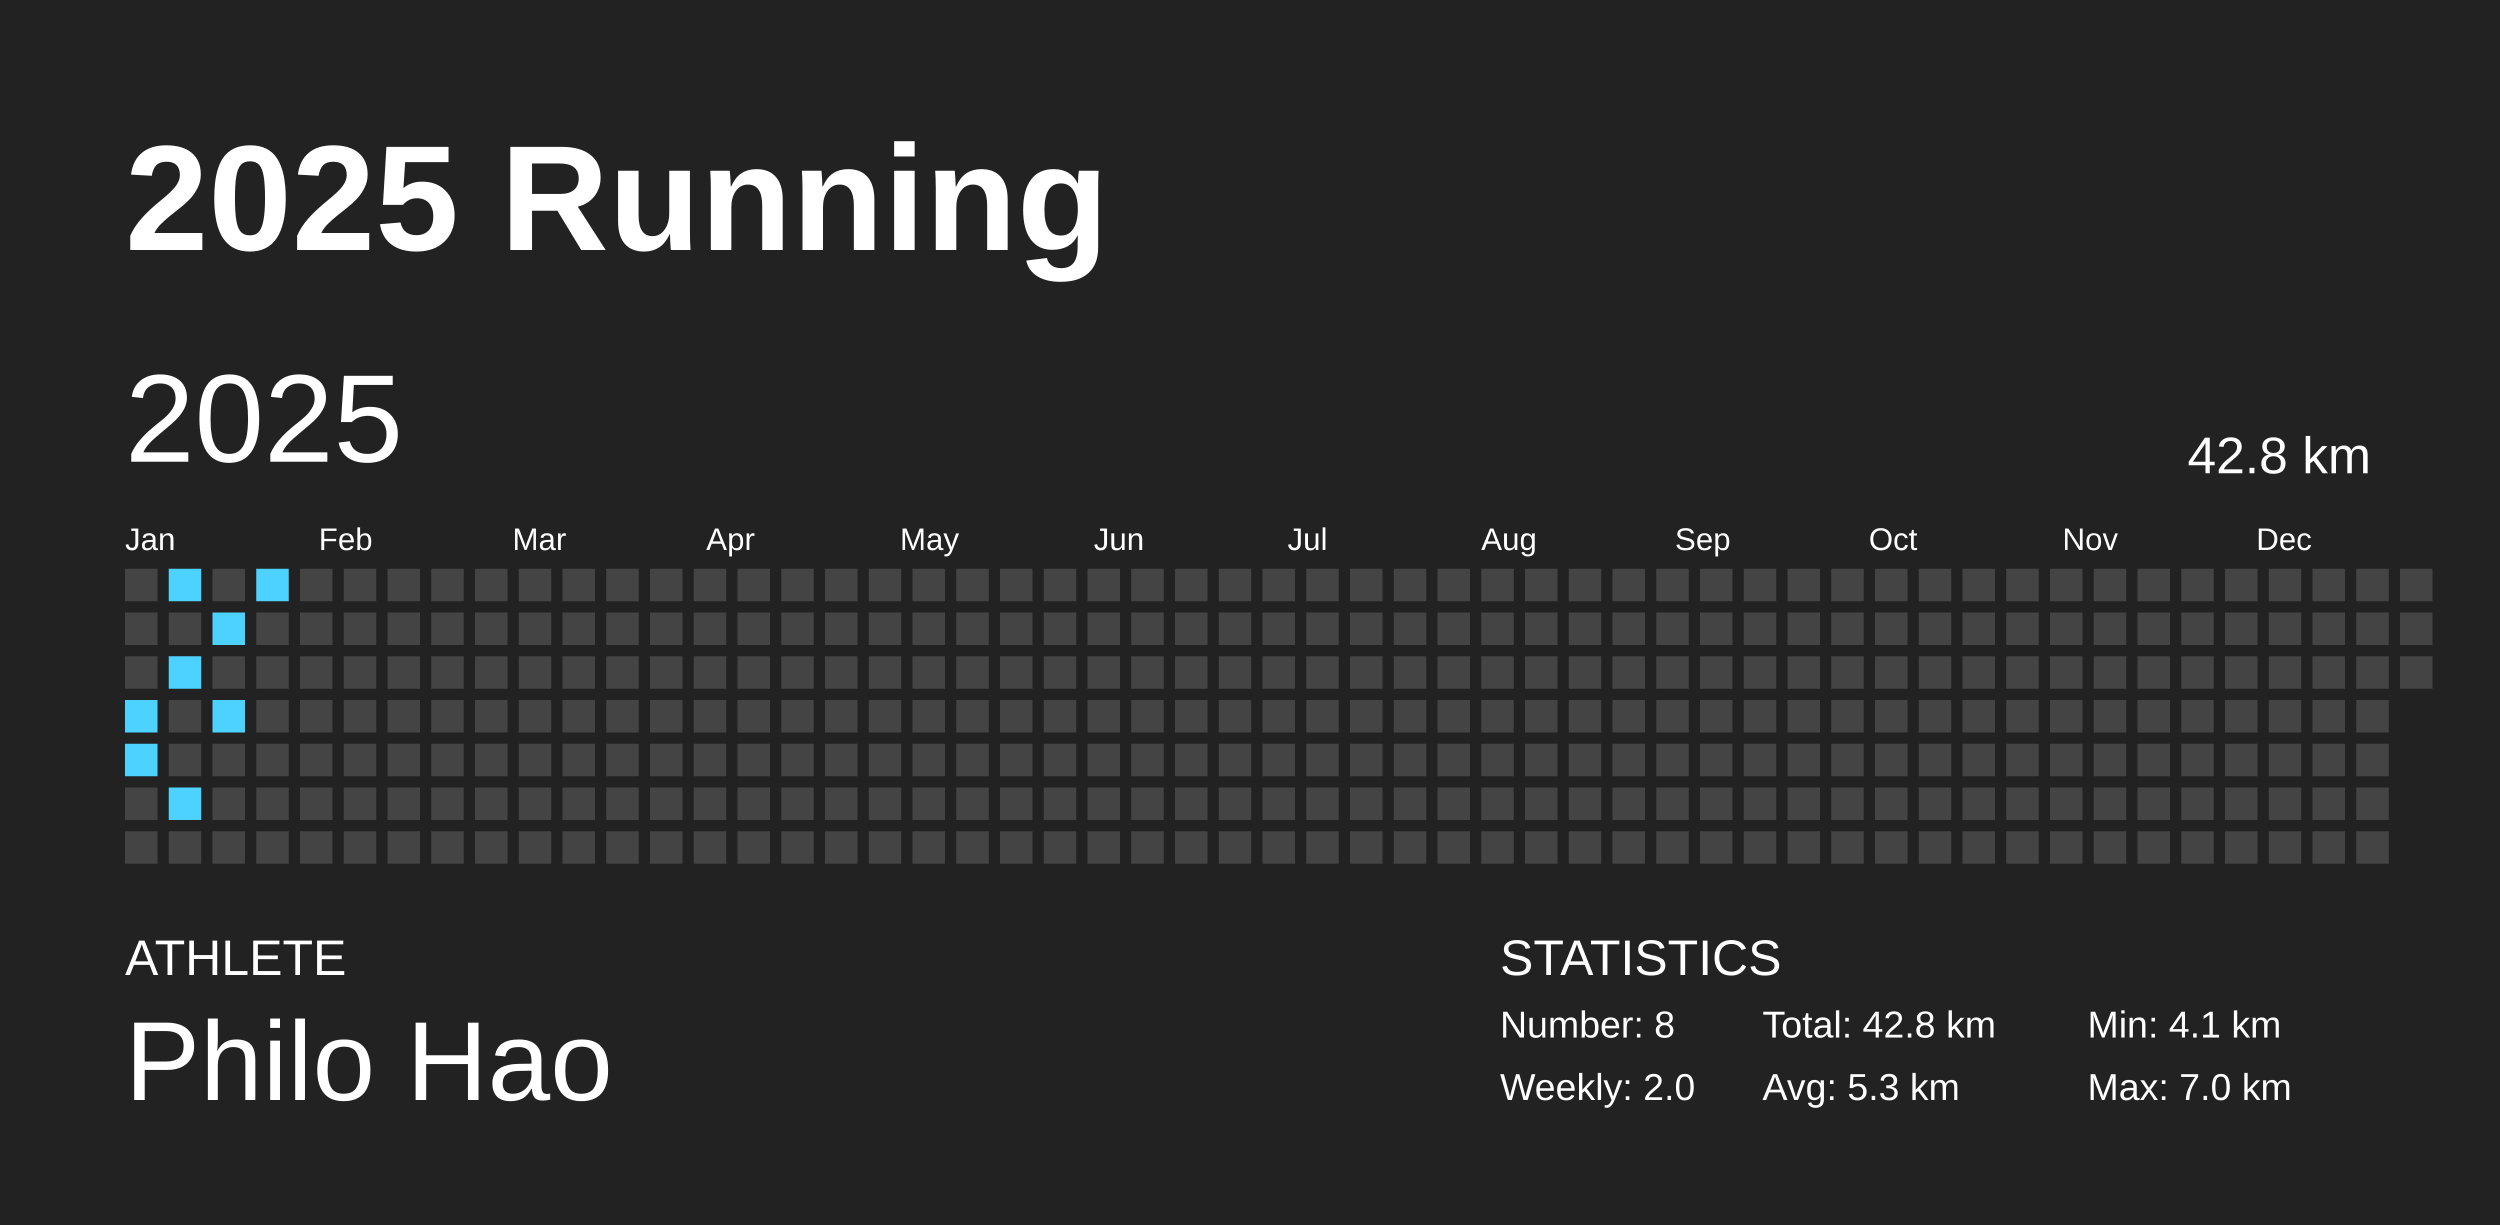
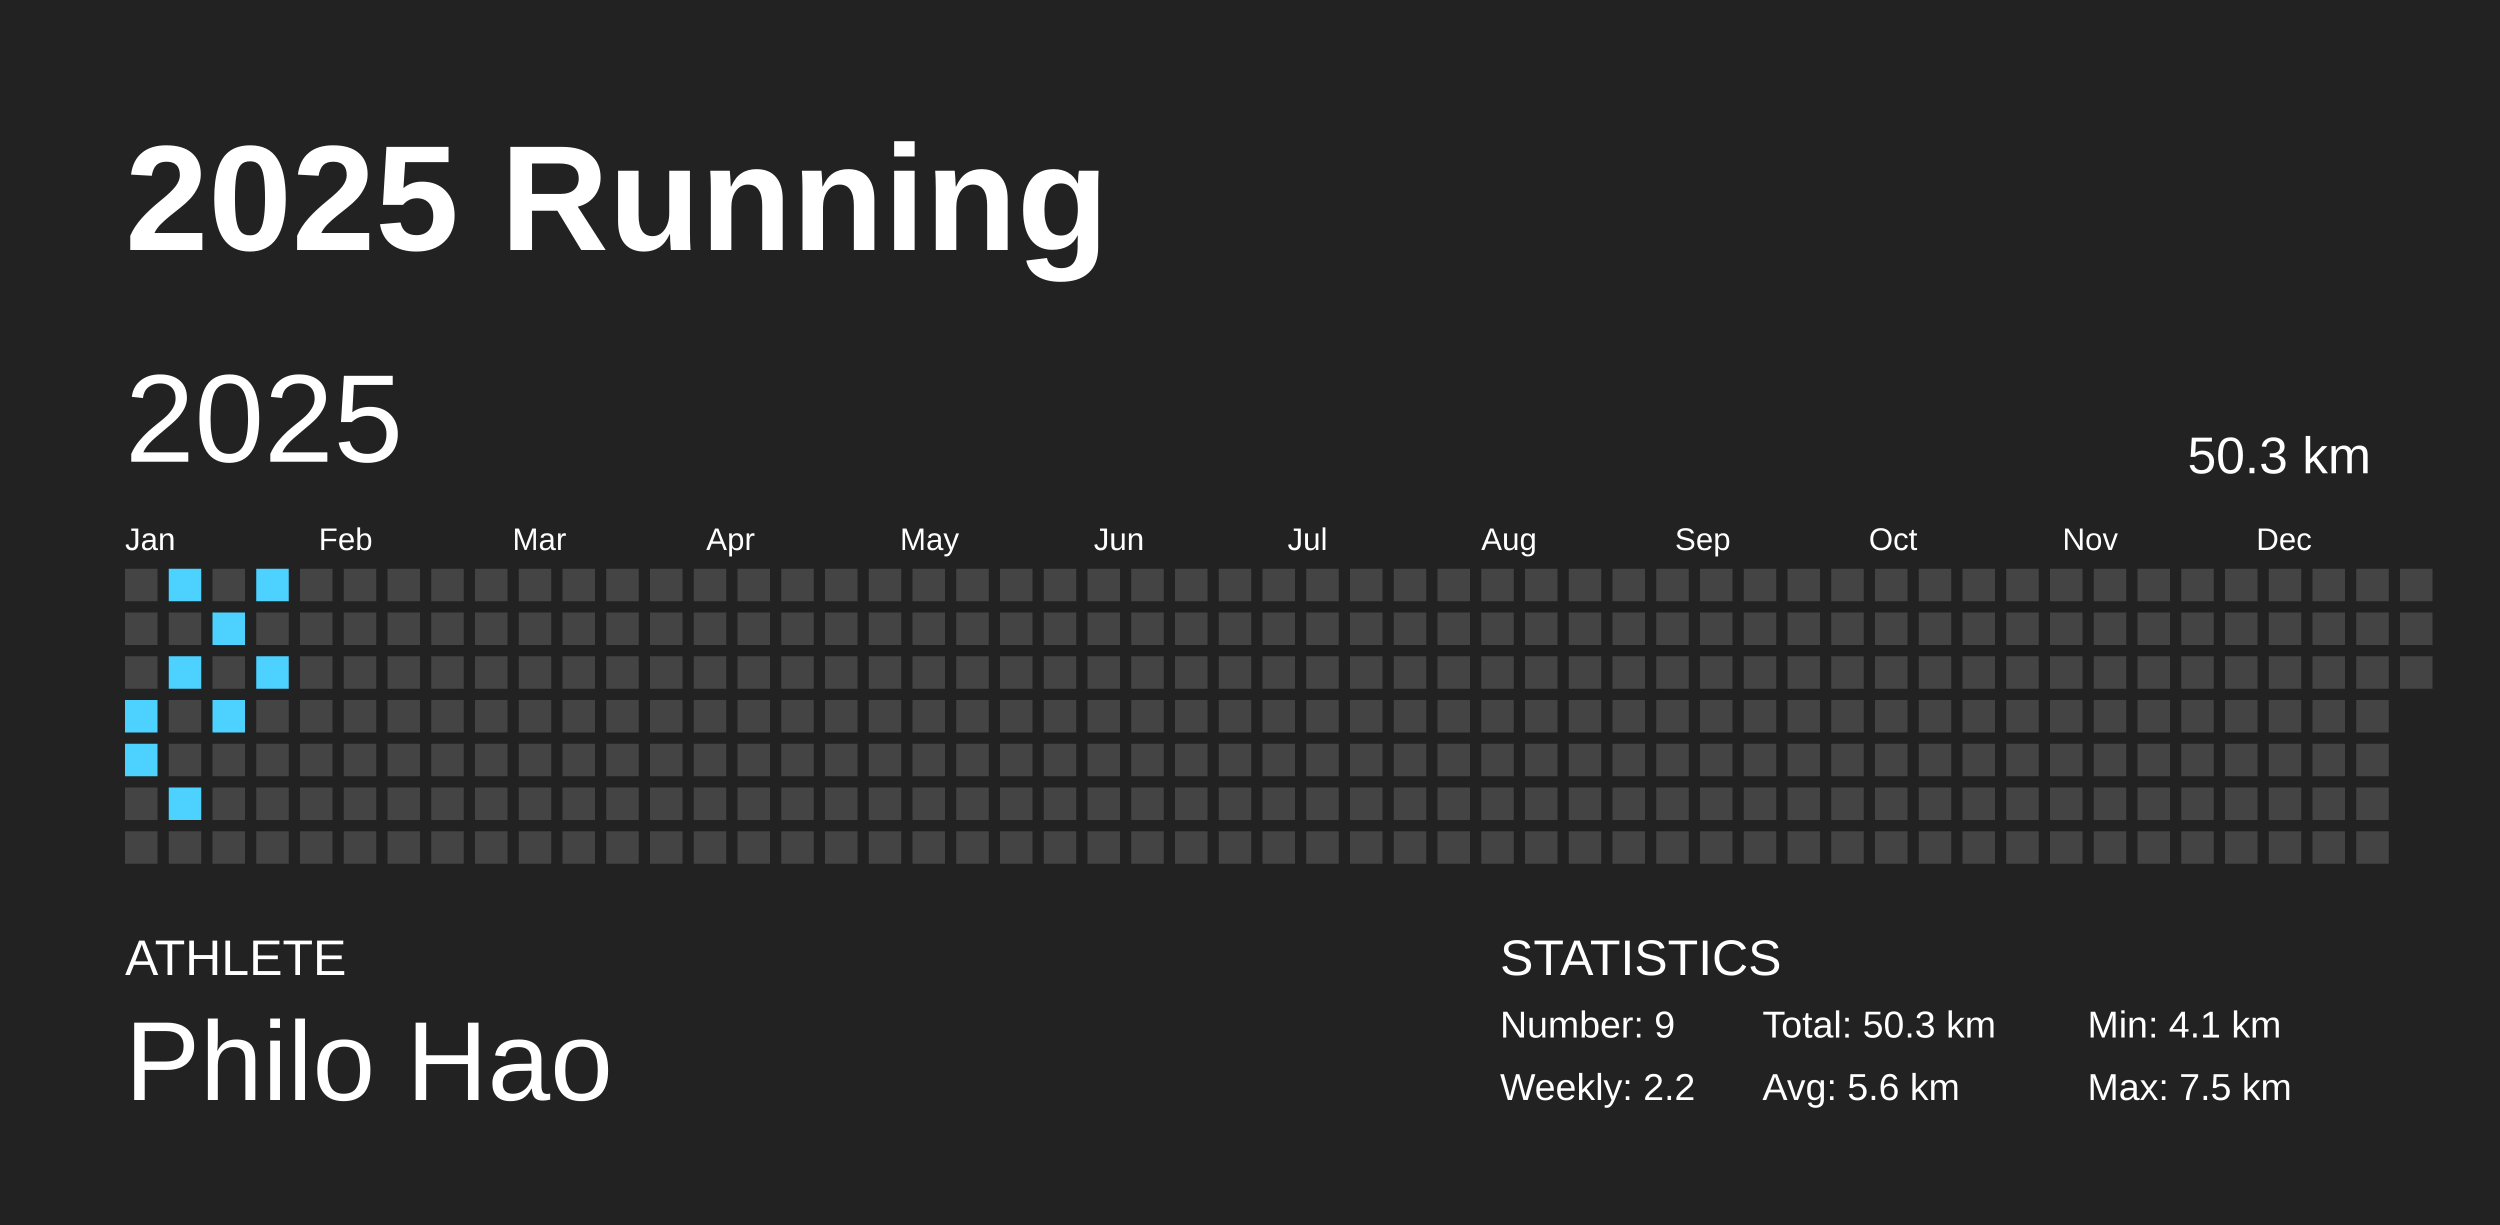
<svg xmlns="http://www.w3.org/2000/svg" baseProfile="full" height="98mm" version="1.1" viewBox="0,0,200,98" width="200mm">
  <defs />
  <rect fill="#222222" height="98" width="200" x="0" y="0" />
  <text fill="#FFFFFF" style="font-size:12px; font-family:Arial; font-weight:bold;" x="10" y="20">2025 Running</text>
  <text fill="#FFFFFF" style="font-size:4px; font-family:Arial" x="10" y="78">ATHLETE</text>
  <text fill="#FFFFFF" style="font-size:9px; font-family:Arial" x="10" y="88">Philo Hao</text>
  <text fill="#FFFFFF" style="font-size:4px; font-family:Arial" x="120" y="78">STATISTICS</text>
-   <text fill="#FFFFFF" style="font-size:3px; font-family:Arial" x="120" y="83">Number: 8</text>
-   <text fill="#FFFFFF" style="font-size:3px; font-family:Arial" x="120" y="88">Weekly: 2.0</text>
-   <text fill="#FFFFFF" style="font-size:3px; font-family:Arial" x="141" y="83">Total: 42.8 km</text>
-   <text fill="#FFFFFF" style="font-size:3px; font-family:Arial" x="141" y="88">Avg: 5.3 km</text>
+   <text fill="#FFFFFF" style="font-size:3px; font-family:Arial" x="120" y="83">Number: 9</text>
+   <text fill="#FFFFFF" style="font-size:3px; font-family:Arial" x="120" y="88">Weekly: 2.2</text>
+   <text fill="#FFFFFF" style="font-size:3px; font-family:Arial" x="141" y="83">Total: 50.3 km</text>
+   <text fill="#FFFFFF" style="font-size:3px; font-family:Arial" x="141" y="88">Avg: 5.6 km</text>
  <text fill="#FFFFFF" style="font-size:3px; font-family:Arial" x="167" y="83">Min: 4.1 km</text>
-   <text fill="#FFFFFF" style="font-size:3px; font-family:Arial" x="167" y="88">Max: 7.0 km</text>
+   <text fill="#FFFFFF" style="font-size:3px; font-family:Arial" x="167" y="88">Max: 7.5 km</text>
  <text dominant-baseline="hanging" fill="#FFFFFF" style="font-size:10.0px; font-family:Arial;" x="10" y="30">2025</text>
-   <text dominant-baseline="hanging" fill="#FFFFFF" style="font-size:4.125px; font-family:Arial;" x="175" y="35">42.8 km</text>
+   <text dominant-baseline="hanging" fill="#FFFFFF" style="font-size:4.125px; font-family:Arial;" x="175" y="35">50.3 km</text>
  <text fill="#FFFFFF" style="font-size:2.5px; font-family:Arial" x="10.0" y="44">Jan</text>
  <text fill="#FFFFFF" style="font-size:2.5px; font-family:Arial" x="25.5" y="44">Feb</text>
  <text fill="#FFFFFF" style="font-size:2.5px; font-family:Arial" x="41.0" y="44">Mar</text>
  <text fill="#FFFFFF" style="font-size:2.5px; font-family:Arial" x="56.5" y="44">Apr</text>
  <text fill="#FFFFFF" style="font-size:2.5px; font-family:Arial" x="72.0" y="44">May</text>
  <text fill="#FFFFFF" style="font-size:2.5px; font-family:Arial" x="87.5" y="44">Jun</text>
  <text fill="#FFFFFF" style="font-size:2.5px; font-family:Arial" x="103.0" y="44">Jul</text>
  <text fill="#FFFFFF" style="font-size:2.5px; font-family:Arial" x="118.5" y="44">Aug</text>
  <text fill="#FFFFFF" style="font-size:2.5px; font-family:Arial" x="134.0" y="44">Sep</text>
  <text fill="#FFFFFF" style="font-size:2.5px; font-family:Arial" x="149.5" y="44">Oct</text>
  <text fill="#FFFFFF" style="font-size:2.5px; font-family:Arial" x="165.0" y="44">Nov</text>
  <text fill="#FFFFFF" style="font-size:2.5px; font-family:Arial" x="180.5" y="44">Dec</text>
  <rect fill="#444444" height="2.6" width="2.6" x="10.0" y="45.5" />
  <rect fill="#444444" height="2.6" width="2.6" x="10.0" y="49.0" />
  <rect fill="#444444" height="2.6" width="2.6" x="10.0" y="52.5" />
  <rect fill="#4dd2ff" height="2.6" width="2.6" x="10.0" y="56.0" />
  <rect fill="#4dd2ff" height="2.6" width="2.6" x="10.0" y="59.5" />
  <rect fill="#444444" height="2.6" width="2.6" x="10.0" y="63.0" />
  <rect fill="#444444" height="2.6" width="2.6" x="10.0" y="66.5" />
  <rect fill="#4dd2ff" height="2.6" width="2.6" x="13.5" y="45.5" />
  <rect fill="#444444" height="2.6" width="2.6" x="13.5" y="49.0" />
  <rect fill="#4dd2ff" height="2.6" width="2.6" x="13.5" y="52.5" />
  <rect fill="#444444" height="2.6" width="2.6" x="13.5" y="56.0" />
  <rect fill="#444444" height="2.6" width="2.6" x="13.5" y="59.5" />
  <rect fill="#4dd2ff" height="2.6" width="2.6" x="13.5" y="63.0" />
  <rect fill="#444444" height="2.6" width="2.6" x="13.5" y="66.5" />
  <rect fill="#444444" height="2.6" width="2.6" x="17.0" y="45.5" />
  <rect fill="#4dd2ff" height="2.6" width="2.6" x="17.0" y="49.0" />
  <rect fill="#444444" height="2.6" width="2.6" x="17.0" y="52.5" />
  <rect fill="#4dd2ff" height="2.6" width="2.6" x="17.0" y="56.0" />
  <rect fill="#444444" height="2.6" width="2.6" x="17.0" y="59.5" />
  <rect fill="#444444" height="2.6" width="2.6" x="17.0" y="63.0" />
  <rect fill="#444444" height="2.6" width="2.6" x="17.0" y="66.5" />
  <rect fill="#4dd2ff" height="2.6" width="2.6" x="20.5" y="45.5" />
  <rect fill="#444444" height="2.6" width="2.6" x="20.5" y="49.0" />
-   <rect fill="#444444" height="2.6" width="2.6" x="20.5" y="52.5" />
+   <rect fill="#4dd2ff" height="2.6" width="2.6" x="20.5" y="52.5" />
  <rect fill="#444444" height="2.6" width="2.6" x="20.5" y="56.0" />
  <rect fill="#444444" height="2.6" width="2.6" x="20.5" y="59.5" />
  <rect fill="#444444" height="2.6" width="2.6" x="20.5" y="63.0" />
  <rect fill="#444444" height="2.6" width="2.6" x="20.5" y="66.5" />
  <rect fill="#444444" height="2.6" width="2.6" x="24.0" y="45.5" />
  <rect fill="#444444" height="2.6" width="2.6" x="24.0" y="49.0" />
  <rect fill="#444444" height="2.6" width="2.6" x="24.0" y="52.5" />
  <rect fill="#444444" height="2.6" width="2.6" x="24.0" y="56.0" />
  <rect fill="#444444" height="2.6" width="2.6" x="24.0" y="59.5" />
  <rect fill="#444444" height="2.6" width="2.6" x="24.0" y="63.0" />
  <rect fill="#444444" height="2.6" width="2.6" x="24.0" y="66.5" />
  <rect fill="#444444" height="2.6" width="2.6" x="27.5" y="45.5" />
  <rect fill="#444444" height="2.6" width="2.6" x="27.5" y="49.0" />
  <rect fill="#444444" height="2.6" width="2.6" x="27.5" y="52.5" />
  <rect fill="#444444" height="2.6" width="2.6" x="27.5" y="56.0" />
  <rect fill="#444444" height="2.6" width="2.6" x="27.5" y="59.5" />
  <rect fill="#444444" height="2.6" width="2.6" x="27.5" y="63.0" />
  <rect fill="#444444" height="2.6" width="2.6" x="27.5" y="66.5" />
  <rect fill="#444444" height="2.6" width="2.6" x="31.0" y="45.5" />
  <rect fill="#444444" height="2.6" width="2.6" x="31.0" y="49.0" />
  <rect fill="#444444" height="2.6" width="2.6" x="31.0" y="52.5" />
  <rect fill="#444444" height="2.6" width="2.6" x="31.0" y="56.0" />
  <rect fill="#444444" height="2.6" width="2.6" x="31.0" y="59.5" />
  <rect fill="#444444" height="2.6" width="2.6" x="31.0" y="63.0" />
  <rect fill="#444444" height="2.6" width="2.6" x="31.0" y="66.5" />
  <rect fill="#444444" height="2.6" width="2.6" x="34.5" y="45.5" />
  <rect fill="#444444" height="2.6" width="2.6" x="34.5" y="49.0" />
  <rect fill="#444444" height="2.6" width="2.6" x="34.5" y="52.5" />
  <rect fill="#444444" height="2.6" width="2.6" x="34.5" y="56.0" />
  <rect fill="#444444" height="2.6" width="2.6" x="34.5" y="59.5" />
  <rect fill="#444444" height="2.6" width="2.6" x="34.5" y="63.0" />
  <rect fill="#444444" height="2.6" width="2.6" x="34.5" y="66.5" />
  <rect fill="#444444" height="2.6" width="2.6" x="38.0" y="45.5" />
  <rect fill="#444444" height="2.6" width="2.6" x="38.0" y="49.0" />
  <rect fill="#444444" height="2.6" width="2.6" x="38.0" y="52.5" />
  <rect fill="#444444" height="2.6" width="2.6" x="38.0" y="56.0" />
  <rect fill="#444444" height="2.6" width="2.6" x="38.0" y="59.5" />
  <rect fill="#444444" height="2.6" width="2.6" x="38.0" y="63.0" />
  <rect fill="#444444" height="2.6" width="2.6" x="38.0" y="66.5" />
  <rect fill="#444444" height="2.6" width="2.6" x="41.5" y="45.5" />
  <rect fill="#444444" height="2.6" width="2.6" x="41.5" y="49.0" />
  <rect fill="#444444" height="2.6" width="2.6" x="41.5" y="52.5" />
  <rect fill="#444444" height="2.6" width="2.6" x="41.5" y="56.0" />
  <rect fill="#444444" height="2.6" width="2.6" x="41.5" y="59.5" />
  <rect fill="#444444" height="2.6" width="2.6" x="41.5" y="63.0" />
  <rect fill="#444444" height="2.6" width="2.6" x="41.5" y="66.5" />
  <rect fill="#444444" height="2.6" width="2.6" x="45.0" y="45.5" />
  <rect fill="#444444" height="2.6" width="2.6" x="45.0" y="49.0" />
  <rect fill="#444444" height="2.6" width="2.6" x="45.0" y="52.5" />
  <rect fill="#444444" height="2.6" width="2.6" x="45.0" y="56.0" />
  <rect fill="#444444" height="2.6" width="2.6" x="45.0" y="59.5" />
  <rect fill="#444444" height="2.6" width="2.6" x="45.0" y="63.0" />
  <rect fill="#444444" height="2.6" width="2.6" x="45.0" y="66.5" />
  <rect fill="#444444" height="2.6" width="2.6" x="48.5" y="45.5" />
  <rect fill="#444444" height="2.6" width="2.6" x="48.5" y="49.0" />
  <rect fill="#444444" height="2.6" width="2.6" x="48.5" y="52.5" />
  <rect fill="#444444" height="2.6" width="2.6" x="48.5" y="56.0" />
  <rect fill="#444444" height="2.6" width="2.6" x="48.5" y="59.5" />
  <rect fill="#444444" height="2.6" width="2.6" x="48.5" y="63.0" />
  <rect fill="#444444" height="2.6" width="2.6" x="48.5" y="66.5" />
  <rect fill="#444444" height="2.6" width="2.6" x="52.0" y="45.5" />
  <rect fill="#444444" height="2.6" width="2.6" x="52.0" y="49.0" />
  <rect fill="#444444" height="2.6" width="2.6" x="52.0" y="52.5" />
  <rect fill="#444444" height="2.6" width="2.6" x="52.0" y="56.0" />
  <rect fill="#444444" height="2.6" width="2.6" x="52.0" y="59.5" />
  <rect fill="#444444" height="2.6" width="2.6" x="52.0" y="63.0" />
  <rect fill="#444444" height="2.6" width="2.6" x="52.0" y="66.5" />
  <rect fill="#444444" height="2.6" width="2.6" x="55.5" y="45.5" />
  <rect fill="#444444" height="2.6" width="2.6" x="55.5" y="49.0" />
  <rect fill="#444444" height="2.6" width="2.6" x="55.5" y="52.5" />
  <rect fill="#444444" height="2.6" width="2.6" x="55.5" y="56.0" />
  <rect fill="#444444" height="2.6" width="2.6" x="55.5" y="59.5" />
  <rect fill="#444444" height="2.6" width="2.6" x="55.5" y="63.0" />
  <rect fill="#444444" height="2.6" width="2.6" x="55.5" y="66.5" />
  <rect fill="#444444" height="2.6" width="2.6" x="59.0" y="45.5" />
  <rect fill="#444444" height="2.6" width="2.6" x="59.0" y="49.0" />
  <rect fill="#444444" height="2.6" width="2.6" x="59.0" y="52.5" />
  <rect fill="#444444" height="2.6" width="2.6" x="59.0" y="56.0" />
  <rect fill="#444444" height="2.6" width="2.6" x="59.0" y="59.5" />
  <rect fill="#444444" height="2.6" width="2.6" x="59.0" y="63.0" />
  <rect fill="#444444" height="2.6" width="2.6" x="59.0" y="66.5" />
  <rect fill="#444444" height="2.6" width="2.6" x="62.5" y="45.5" />
  <rect fill="#444444" height="2.6" width="2.6" x="62.5" y="49.0" />
  <rect fill="#444444" height="2.6" width="2.6" x="62.5" y="52.5" />
  <rect fill="#444444" height="2.6" width="2.6" x="62.5" y="56.0" />
  <rect fill="#444444" height="2.6" width="2.6" x="62.5" y="59.5" />
  <rect fill="#444444" height="2.6" width="2.6" x="62.5" y="63.0" />
  <rect fill="#444444" height="2.6" width="2.6" x="62.5" y="66.5" />
  <rect fill="#444444" height="2.6" width="2.6" x="66.0" y="45.5" />
  <rect fill="#444444" height="2.6" width="2.6" x="66.0" y="49.0" />
  <rect fill="#444444" height="2.6" width="2.6" x="66.0" y="52.5" />
  <rect fill="#444444" height="2.6" width="2.6" x="66.0" y="56.0" />
  <rect fill="#444444" height="2.6" width="2.6" x="66.0" y="59.5" />
  <rect fill="#444444" height="2.6" width="2.6" x="66.0" y="63.0" />
  <rect fill="#444444" height="2.6" width="2.6" x="66.0" y="66.5" />
  <rect fill="#444444" height="2.6" width="2.6" x="69.5" y="45.5" />
  <rect fill="#444444" height="2.6" width="2.6" x="69.5" y="49.0" />
  <rect fill="#444444" height="2.6" width="2.6" x="69.5" y="52.5" />
  <rect fill="#444444" height="2.6" width="2.6" x="69.5" y="56.0" />
  <rect fill="#444444" height="2.6" width="2.6" x="69.5" y="59.5" />
  <rect fill="#444444" height="2.6" width="2.6" x="69.5" y="63.0" />
  <rect fill="#444444" height="2.6" width="2.6" x="69.5" y="66.5" />
  <rect fill="#444444" height="2.6" width="2.6" x="73.0" y="45.5" />
  <rect fill="#444444" height="2.6" width="2.6" x="73.0" y="49.0" />
  <rect fill="#444444" height="2.6" width="2.6" x="73.0" y="52.5" />
  <rect fill="#444444" height="2.6" width="2.6" x="73.0" y="56.0" />
  <rect fill="#444444" height="2.6" width="2.6" x="73.0" y="59.5" />
  <rect fill="#444444" height="2.6" width="2.6" x="73.0" y="63.0" />
  <rect fill="#444444" height="2.6" width="2.6" x="73.0" y="66.5" />
  <rect fill="#444444" height="2.6" width="2.6" x="76.5" y="45.5" />
  <rect fill="#444444" height="2.6" width="2.6" x="76.5" y="49.0" />
  <rect fill="#444444" height="2.6" width="2.6" x="76.5" y="52.5" />
  <rect fill="#444444" height="2.6" width="2.6" x="76.5" y="56.0" />
  <rect fill="#444444" height="2.6" width="2.6" x="76.5" y="59.5" />
  <rect fill="#444444" height="2.6" width="2.6" x="76.5" y="63.0" />
  <rect fill="#444444" height="2.6" width="2.6" x="76.5" y="66.5" />
  <rect fill="#444444" height="2.6" width="2.6" x="80.0" y="45.5" />
  <rect fill="#444444" height="2.6" width="2.6" x="80.0" y="49.0" />
  <rect fill="#444444" height="2.6" width="2.6" x="80.0" y="52.5" />
  <rect fill="#444444" height="2.6" width="2.6" x="80.0" y="56.0" />
  <rect fill="#444444" height="2.6" width="2.6" x="80.0" y="59.5" />
  <rect fill="#444444" height="2.6" width="2.6" x="80.0" y="63.0" />
  <rect fill="#444444" height="2.6" width="2.6" x="80.0" y="66.5" />
  <rect fill="#444444" height="2.6" width="2.6" x="83.5" y="45.5" />
  <rect fill="#444444" height="2.6" width="2.6" x="83.5" y="49.0" />
  <rect fill="#444444" height="2.6" width="2.6" x="83.5" y="52.5" />
  <rect fill="#444444" height="2.6" width="2.6" x="83.5" y="56.0" />
  <rect fill="#444444" height="2.6" width="2.6" x="83.5" y="59.5" />
  <rect fill="#444444" height="2.6" width="2.6" x="83.5" y="63.0" />
  <rect fill="#444444" height="2.6" width="2.6" x="83.5" y="66.5" />
  <rect fill="#444444" height="2.6" width="2.6" x="87.0" y="45.5" />
  <rect fill="#444444" height="2.6" width="2.6" x="87.0" y="49.0" />
  <rect fill="#444444" height="2.6" width="2.6" x="87.0" y="52.5" />
  <rect fill="#444444" height="2.6" width="2.6" x="87.0" y="56.0" />
  <rect fill="#444444" height="2.6" width="2.6" x="87.0" y="59.5" />
  <rect fill="#444444" height="2.6" width="2.6" x="87.0" y="63.0" />
  <rect fill="#444444" height="2.6" width="2.6" x="87.0" y="66.5" />
  <rect fill="#444444" height="2.6" width="2.6" x="90.5" y="45.5" />
  <rect fill="#444444" height="2.6" width="2.6" x="90.5" y="49.0" />
  <rect fill="#444444" height="2.6" width="2.6" x="90.5" y="52.5" />
  <rect fill="#444444" height="2.6" width="2.6" x="90.5" y="56.0" />
  <rect fill="#444444" height="2.6" width="2.6" x="90.5" y="59.5" />
  <rect fill="#444444" height="2.6" width="2.6" x="90.5" y="63.0" />
  <rect fill="#444444" height="2.6" width="2.6" x="90.5" y="66.5" />
  <rect fill="#444444" height="2.6" width="2.6" x="94.0" y="45.5" />
  <rect fill="#444444" height="2.6" width="2.6" x="94.0" y="49.0" />
  <rect fill="#444444" height="2.6" width="2.6" x="94.0" y="52.5" />
  <rect fill="#444444" height="2.6" width="2.6" x="94.0" y="56.0" />
  <rect fill="#444444" height="2.6" width="2.6" x="94.0" y="59.5" />
  <rect fill="#444444" height="2.6" width="2.6" x="94.0" y="63.0" />
  <rect fill="#444444" height="2.6" width="2.6" x="94.0" y="66.5" />
  <rect fill="#444444" height="2.6" width="2.6" x="97.5" y="45.5" />
  <rect fill="#444444" height="2.6" width="2.6" x="97.5" y="49.0" />
  <rect fill="#444444" height="2.6" width="2.6" x="97.5" y="52.5" />
  <rect fill="#444444" height="2.6" width="2.6" x="97.5" y="56.0" />
  <rect fill="#444444" height="2.6" width="2.6" x="97.5" y="59.5" />
  <rect fill="#444444" height="2.6" width="2.6" x="97.5" y="63.0" />
  <rect fill="#444444" height="2.6" width="2.6" x="97.5" y="66.5" />
  <rect fill="#444444" height="2.6" width="2.6" x="101.0" y="45.5" />
  <rect fill="#444444" height="2.6" width="2.6" x="101.0" y="49.0" />
  <rect fill="#444444" height="2.6" width="2.6" x="101.0" y="52.5" />
  <rect fill="#444444" height="2.6" width="2.6" x="101.0" y="56.0" />
  <rect fill="#444444" height="2.6" width="2.6" x="101.0" y="59.5" />
  <rect fill="#444444" height="2.6" width="2.6" x="101.0" y="63.0" />
  <rect fill="#444444" height="2.6" width="2.6" x="101.0" y="66.5" />
  <rect fill="#444444" height="2.6" width="2.6" x="104.5" y="45.5" />
  <rect fill="#444444" height="2.6" width="2.6" x="104.5" y="49.0" />
  <rect fill="#444444" height="2.6" width="2.6" x="104.5" y="52.5" />
  <rect fill="#444444" height="2.6" width="2.6" x="104.5" y="56.0" />
  <rect fill="#444444" height="2.6" width="2.6" x="104.5" y="59.5" />
  <rect fill="#444444" height="2.6" width="2.6" x="104.5" y="63.0" />
  <rect fill="#444444" height="2.6" width="2.6" x="104.5" y="66.5" />
  <rect fill="#444444" height="2.6" width="2.6" x="108.0" y="45.5" />
  <rect fill="#444444" height="2.6" width="2.6" x="108.0" y="49.0" />
  <rect fill="#444444" height="2.6" width="2.6" x="108.0" y="52.5" />
  <rect fill="#444444" height="2.6" width="2.6" x="108.0" y="56.0" />
  <rect fill="#444444" height="2.6" width="2.6" x="108.0" y="59.5" />
  <rect fill="#444444" height="2.6" width="2.6" x="108.0" y="63.0" />
  <rect fill="#444444" height="2.6" width="2.6" x="108.0" y="66.5" />
  <rect fill="#444444" height="2.6" width="2.6" x="111.5" y="45.5" />
  <rect fill="#444444" height="2.6" width="2.6" x="111.5" y="49.0" />
  <rect fill="#444444" height="2.6" width="2.6" x="111.5" y="52.5" />
  <rect fill="#444444" height="2.6" width="2.6" x="111.5" y="56.0" />
  <rect fill="#444444" height="2.6" width="2.6" x="111.5" y="59.5" />
  <rect fill="#444444" height="2.6" width="2.6" x="111.5" y="63.0" />
  <rect fill="#444444" height="2.6" width="2.6" x="111.5" y="66.5" />
  <rect fill="#444444" height="2.6" width="2.6" x="115.0" y="45.5" />
  <rect fill="#444444" height="2.6" width="2.6" x="115.0" y="49.0" />
  <rect fill="#444444" height="2.6" width="2.6" x="115.0" y="52.5" />
  <rect fill="#444444" height="2.6" width="2.6" x="115.0" y="56.0" />
  <rect fill="#444444" height="2.6" width="2.6" x="115.0" y="59.5" />
  <rect fill="#444444" height="2.6" width="2.6" x="115.0" y="63.0" />
  <rect fill="#444444" height="2.6" width="2.6" x="115.0" y="66.5" />
  <rect fill="#444444" height="2.6" width="2.6" x="118.5" y="45.5" />
  <rect fill="#444444" height="2.6" width="2.6" x="118.5" y="49.0" />
  <rect fill="#444444" height="2.6" width="2.6" x="118.5" y="52.5" />
  <rect fill="#444444" height="2.6" width="2.6" x="118.5" y="56.0" />
  <rect fill="#444444" height="2.6" width="2.6" x="118.5" y="59.5" />
  <rect fill="#444444" height="2.6" width="2.6" x="118.5" y="63.0" />
  <rect fill="#444444" height="2.6" width="2.6" x="118.5" y="66.5" />
  <rect fill="#444444" height="2.6" width="2.6" x="122.0" y="45.5" />
  <rect fill="#444444" height="2.6" width="2.6" x="122.0" y="49.0" />
  <rect fill="#444444" height="2.6" width="2.6" x="122.0" y="52.5" />
  <rect fill="#444444" height="2.6" width="2.6" x="122.0" y="56.0" />
  <rect fill="#444444" height="2.6" width="2.6" x="122.0" y="59.5" />
  <rect fill="#444444" height="2.6" width="2.6" x="122.0" y="63.0" />
  <rect fill="#444444" height="2.6" width="2.6" x="122.0" y="66.5" />
  <rect fill="#444444" height="2.6" width="2.6" x="125.5" y="45.5" />
  <rect fill="#444444" height="2.6" width="2.6" x="125.5" y="49.0" />
  <rect fill="#444444" height="2.6" width="2.6" x="125.5" y="52.5" />
  <rect fill="#444444" height="2.6" width="2.6" x="125.5" y="56.0" />
  <rect fill="#444444" height="2.6" width="2.6" x="125.5" y="59.5" />
  <rect fill="#444444" height="2.6" width="2.6" x="125.5" y="63.0" />
  <rect fill="#444444" height="2.6" width="2.6" x="125.5" y="66.5" />
  <rect fill="#444444" height="2.6" width="2.6" x="129.0" y="45.5" />
  <rect fill="#444444" height="2.6" width="2.6" x="129.0" y="49.0" />
  <rect fill="#444444" height="2.6" width="2.6" x="129.0" y="52.5" />
  <rect fill="#444444" height="2.6" width="2.6" x="129.0" y="56.0" />
  <rect fill="#444444" height="2.6" width="2.6" x="129.0" y="59.5" />
  <rect fill="#444444" height="2.6" width="2.6" x="129.0" y="63.0" />
  <rect fill="#444444" height="2.6" width="2.6" x="129.0" y="66.5" />
  <rect fill="#444444" height="2.6" width="2.6" x="132.5" y="45.5" />
  <rect fill="#444444" height="2.6" width="2.6" x="132.5" y="49.0" />
  <rect fill="#444444" height="2.6" width="2.6" x="132.5" y="52.5" />
  <rect fill="#444444" height="2.6" width="2.6" x="132.5" y="56.0" />
  <rect fill="#444444" height="2.6" width="2.6" x="132.5" y="59.5" />
  <rect fill="#444444" height="2.6" width="2.6" x="132.5" y="63.0" />
  <rect fill="#444444" height="2.6" width="2.6" x="132.5" y="66.5" />
  <rect fill="#444444" height="2.6" width="2.6" x="136.0" y="45.5" />
  <rect fill="#444444" height="2.6" width="2.6" x="136.0" y="49.0" />
  <rect fill="#444444" height="2.6" width="2.6" x="136.0" y="52.5" />
  <rect fill="#444444" height="2.6" width="2.6" x="136.0" y="56.0" />
  <rect fill="#444444" height="2.6" width="2.6" x="136.0" y="59.5" />
  <rect fill="#444444" height="2.6" width="2.6" x="136.0" y="63.0" />
  <rect fill="#444444" height="2.6" width="2.6" x="136.0" y="66.5" />
  <rect fill="#444444" height="2.6" width="2.6" x="139.5" y="45.5" />
  <rect fill="#444444" height="2.6" width="2.6" x="139.5" y="49.0" />
  <rect fill="#444444" height="2.6" width="2.6" x="139.5" y="52.5" />
  <rect fill="#444444" height="2.6" width="2.6" x="139.5" y="56.0" />
  <rect fill="#444444" height="2.6" width="2.6" x="139.5" y="59.5" />
  <rect fill="#444444" height="2.6" width="2.6" x="139.5" y="63.0" />
  <rect fill="#444444" height="2.6" width="2.6" x="139.5" y="66.5" />
  <rect fill="#444444" height="2.6" width="2.6" x="143.0" y="45.5" />
  <rect fill="#444444" height="2.6" width="2.6" x="143.0" y="49.0" />
  <rect fill="#444444" height="2.6" width="2.6" x="143.0" y="52.5" />
  <rect fill="#444444" height="2.6" width="2.6" x="143.0" y="56.0" />
  <rect fill="#444444" height="2.6" width="2.6" x="143.0" y="59.5" />
  <rect fill="#444444" height="2.6" width="2.6" x="143.0" y="63.0" />
  <rect fill="#444444" height="2.6" width="2.6" x="143.0" y="66.5" />
  <rect fill="#444444" height="2.6" width="2.6" x="146.5" y="45.5" />
  <rect fill="#444444" height="2.6" width="2.6" x="146.5" y="49.0" />
  <rect fill="#444444" height="2.6" width="2.6" x="146.5" y="52.5" />
  <rect fill="#444444" height="2.6" width="2.6" x="146.5" y="56.0" />
  <rect fill="#444444" height="2.6" width="2.6" x="146.5" y="59.5" />
  <rect fill="#444444" height="2.6" width="2.6" x="146.5" y="63.0" />
  <rect fill="#444444" height="2.6" width="2.6" x="146.5" y="66.5" />
  <rect fill="#444444" height="2.6" width="2.6" x="150.0" y="45.5" />
  <rect fill="#444444" height="2.6" width="2.6" x="150.0" y="49.0" />
  <rect fill="#444444" height="2.6" width="2.6" x="150.0" y="52.5" />
  <rect fill="#444444" height="2.6" width="2.6" x="150.0" y="56.0" />
  <rect fill="#444444" height="2.6" width="2.6" x="150.0" y="59.5" />
  <rect fill="#444444" height="2.6" width="2.6" x="150.0" y="63.0" />
  <rect fill="#444444" height="2.6" width="2.6" x="150.0" y="66.5" />
  <rect fill="#444444" height="2.6" width="2.6" x="153.5" y="45.5" />
  <rect fill="#444444" height="2.6" width="2.6" x="153.5" y="49.0" />
  <rect fill="#444444" height="2.6" width="2.6" x="153.5" y="52.5" />
  <rect fill="#444444" height="2.6" width="2.6" x="153.5" y="56.0" />
  <rect fill="#444444" height="2.6" width="2.6" x="153.5" y="59.5" />
  <rect fill="#444444" height="2.6" width="2.6" x="153.5" y="63.0" />
  <rect fill="#444444" height="2.6" width="2.6" x="153.5" y="66.5" />
  <rect fill="#444444" height="2.6" width="2.6" x="157.0" y="45.5" />
  <rect fill="#444444" height="2.6" width="2.6" x="157.0" y="49.0" />
  <rect fill="#444444" height="2.6" width="2.6" x="157.0" y="52.5" />
  <rect fill="#444444" height="2.6" width="2.6" x="157.0" y="56.0" />
  <rect fill="#444444" height="2.6" width="2.6" x="157.0" y="59.5" />
  <rect fill="#444444" height="2.6" width="2.6" x="157.0" y="63.0" />
  <rect fill="#444444" height="2.6" width="2.6" x="157.0" y="66.5" />
  <rect fill="#444444" height="2.6" width="2.6" x="160.5" y="45.5" />
  <rect fill="#444444" height="2.6" width="2.6" x="160.5" y="49.0" />
  <rect fill="#444444" height="2.6" width="2.6" x="160.5" y="52.5" />
  <rect fill="#444444" height="2.6" width="2.6" x="160.5" y="56.0" />
  <rect fill="#444444" height="2.6" width="2.6" x="160.5" y="59.5" />
  <rect fill="#444444" height="2.6" width="2.6" x="160.5" y="63.0" />
  <rect fill="#444444" height="2.6" width="2.6" x="160.5" y="66.5" />
  <rect fill="#444444" height="2.6" width="2.6" x="164.0" y="45.5" />
  <rect fill="#444444" height="2.6" width="2.6" x="164.0" y="49.0" />
  <rect fill="#444444" height="2.6" width="2.6" x="164.0" y="52.5" />
  <rect fill="#444444" height="2.6" width="2.6" x="164.0" y="56.0" />
  <rect fill="#444444" height="2.6" width="2.6" x="164.0" y="59.5" />
  <rect fill="#444444" height="2.6" width="2.6" x="164.0" y="63.0" />
  <rect fill="#444444" height="2.6" width="2.6" x="164.0" y="66.5" />
  <rect fill="#444444" height="2.6" width="2.6" x="167.5" y="45.5" />
  <rect fill="#444444" height="2.6" width="2.6" x="167.5" y="49.0" />
  <rect fill="#444444" height="2.6" width="2.6" x="167.5" y="52.5" />
  <rect fill="#444444" height="2.6" width="2.6" x="167.5" y="56.0" />
  <rect fill="#444444" height="2.6" width="2.6" x="167.5" y="59.5" />
  <rect fill="#444444" height="2.6" width="2.6" x="167.5" y="63.0" />
  <rect fill="#444444" height="2.6" width="2.6" x="167.5" y="66.5" />
  <rect fill="#444444" height="2.6" width="2.6" x="171.0" y="45.5" />
  <rect fill="#444444" height="2.6" width="2.6" x="171.0" y="49.0" />
  <rect fill="#444444" height="2.6" width="2.6" x="171.0" y="52.5" />
  <rect fill="#444444" height="2.6" width="2.6" x="171.0" y="56.0" />
  <rect fill="#444444" height="2.6" width="2.6" x="171.0" y="59.5" />
  <rect fill="#444444" height="2.6" width="2.6" x="171.0" y="63.0" />
  <rect fill="#444444" height="2.6" width="2.6" x="171.0" y="66.5" />
  <rect fill="#444444" height="2.6" width="2.6" x="174.5" y="45.5" />
  <rect fill="#444444" height="2.6" width="2.6" x="174.5" y="49.0" />
  <rect fill="#444444" height="2.6" width="2.6" x="174.5" y="52.5" />
  <rect fill="#444444" height="2.6" width="2.6" x="174.5" y="56.0" />
  <rect fill="#444444" height="2.6" width="2.6" x="174.5" y="59.5" />
  <rect fill="#444444" height="2.6" width="2.6" x="174.5" y="63.0" />
  <rect fill="#444444" height="2.6" width="2.6" x="174.5" y="66.5" />
  <rect fill="#444444" height="2.6" width="2.6" x="178.0" y="45.5" />
  <rect fill="#444444" height="2.6" width="2.6" x="178.0" y="49.0" />
  <rect fill="#444444" height="2.6" width="2.6" x="178.0" y="52.5" />
  <rect fill="#444444" height="2.6" width="2.6" x="178.0" y="56.0" />
  <rect fill="#444444" height="2.6" width="2.6" x="178.0" y="59.5" />
  <rect fill="#444444" height="2.6" width="2.6" x="178.0" y="63.0" />
  <rect fill="#444444" height="2.6" width="2.6" x="178.0" y="66.5" />
  <rect fill="#444444" height="2.6" width="2.6" x="181.5" y="45.5" />
  <rect fill="#444444" height="2.6" width="2.6" x="181.5" y="49.0" />
  <rect fill="#444444" height="2.6" width="2.6" x="181.5" y="52.5" />
  <rect fill="#444444" height="2.6" width="2.6" x="181.5" y="56.0" />
  <rect fill="#444444" height="2.6" width="2.6" x="181.5" y="59.5" />
  <rect fill="#444444" height="2.6" width="2.6" x="181.5" y="63.0" />
  <rect fill="#444444" height="2.6" width="2.6" x="181.5" y="66.5" />
  <rect fill="#444444" height="2.6" width="2.6" x="185.0" y="45.5" />
  <rect fill="#444444" height="2.6" width="2.6" x="185.0" y="49.0" />
  <rect fill="#444444" height="2.6" width="2.6" x="185.0" y="52.5" />
  <rect fill="#444444" height="2.6" width="2.6" x="185.0" y="56.0" />
  <rect fill="#444444" height="2.6" width="2.6" x="185.0" y="59.5" />
  <rect fill="#444444" height="2.6" width="2.6" x="185.0" y="63.0" />
  <rect fill="#444444" height="2.6" width="2.6" x="185.0" y="66.5" />
  <rect fill="#444444" height="2.6" width="2.6" x="188.5" y="45.5" />
  <rect fill="#444444" height="2.6" width="2.6" x="188.5" y="49.0" />
  <rect fill="#444444" height="2.6" width="2.6" x="188.5" y="52.5" />
  <rect fill="#444444" height="2.6" width="2.6" x="188.5" y="56.0" />
  <rect fill="#444444" height="2.6" width="2.6" x="188.5" y="59.5" />
  <rect fill="#444444" height="2.6" width="2.6" x="188.5" y="63.0" />
  <rect fill="#444444" height="2.6" width="2.6" x="188.5" y="66.5" />
  <rect fill="#444444" height="2.6" width="2.6" x="192.0" y="45.5" />
  <rect fill="#444444" height="2.6" width="2.6" x="192.0" y="49.0" />
  <rect fill="#444444" height="2.6" width="2.6" x="192.0" y="52.5" />
</svg>
